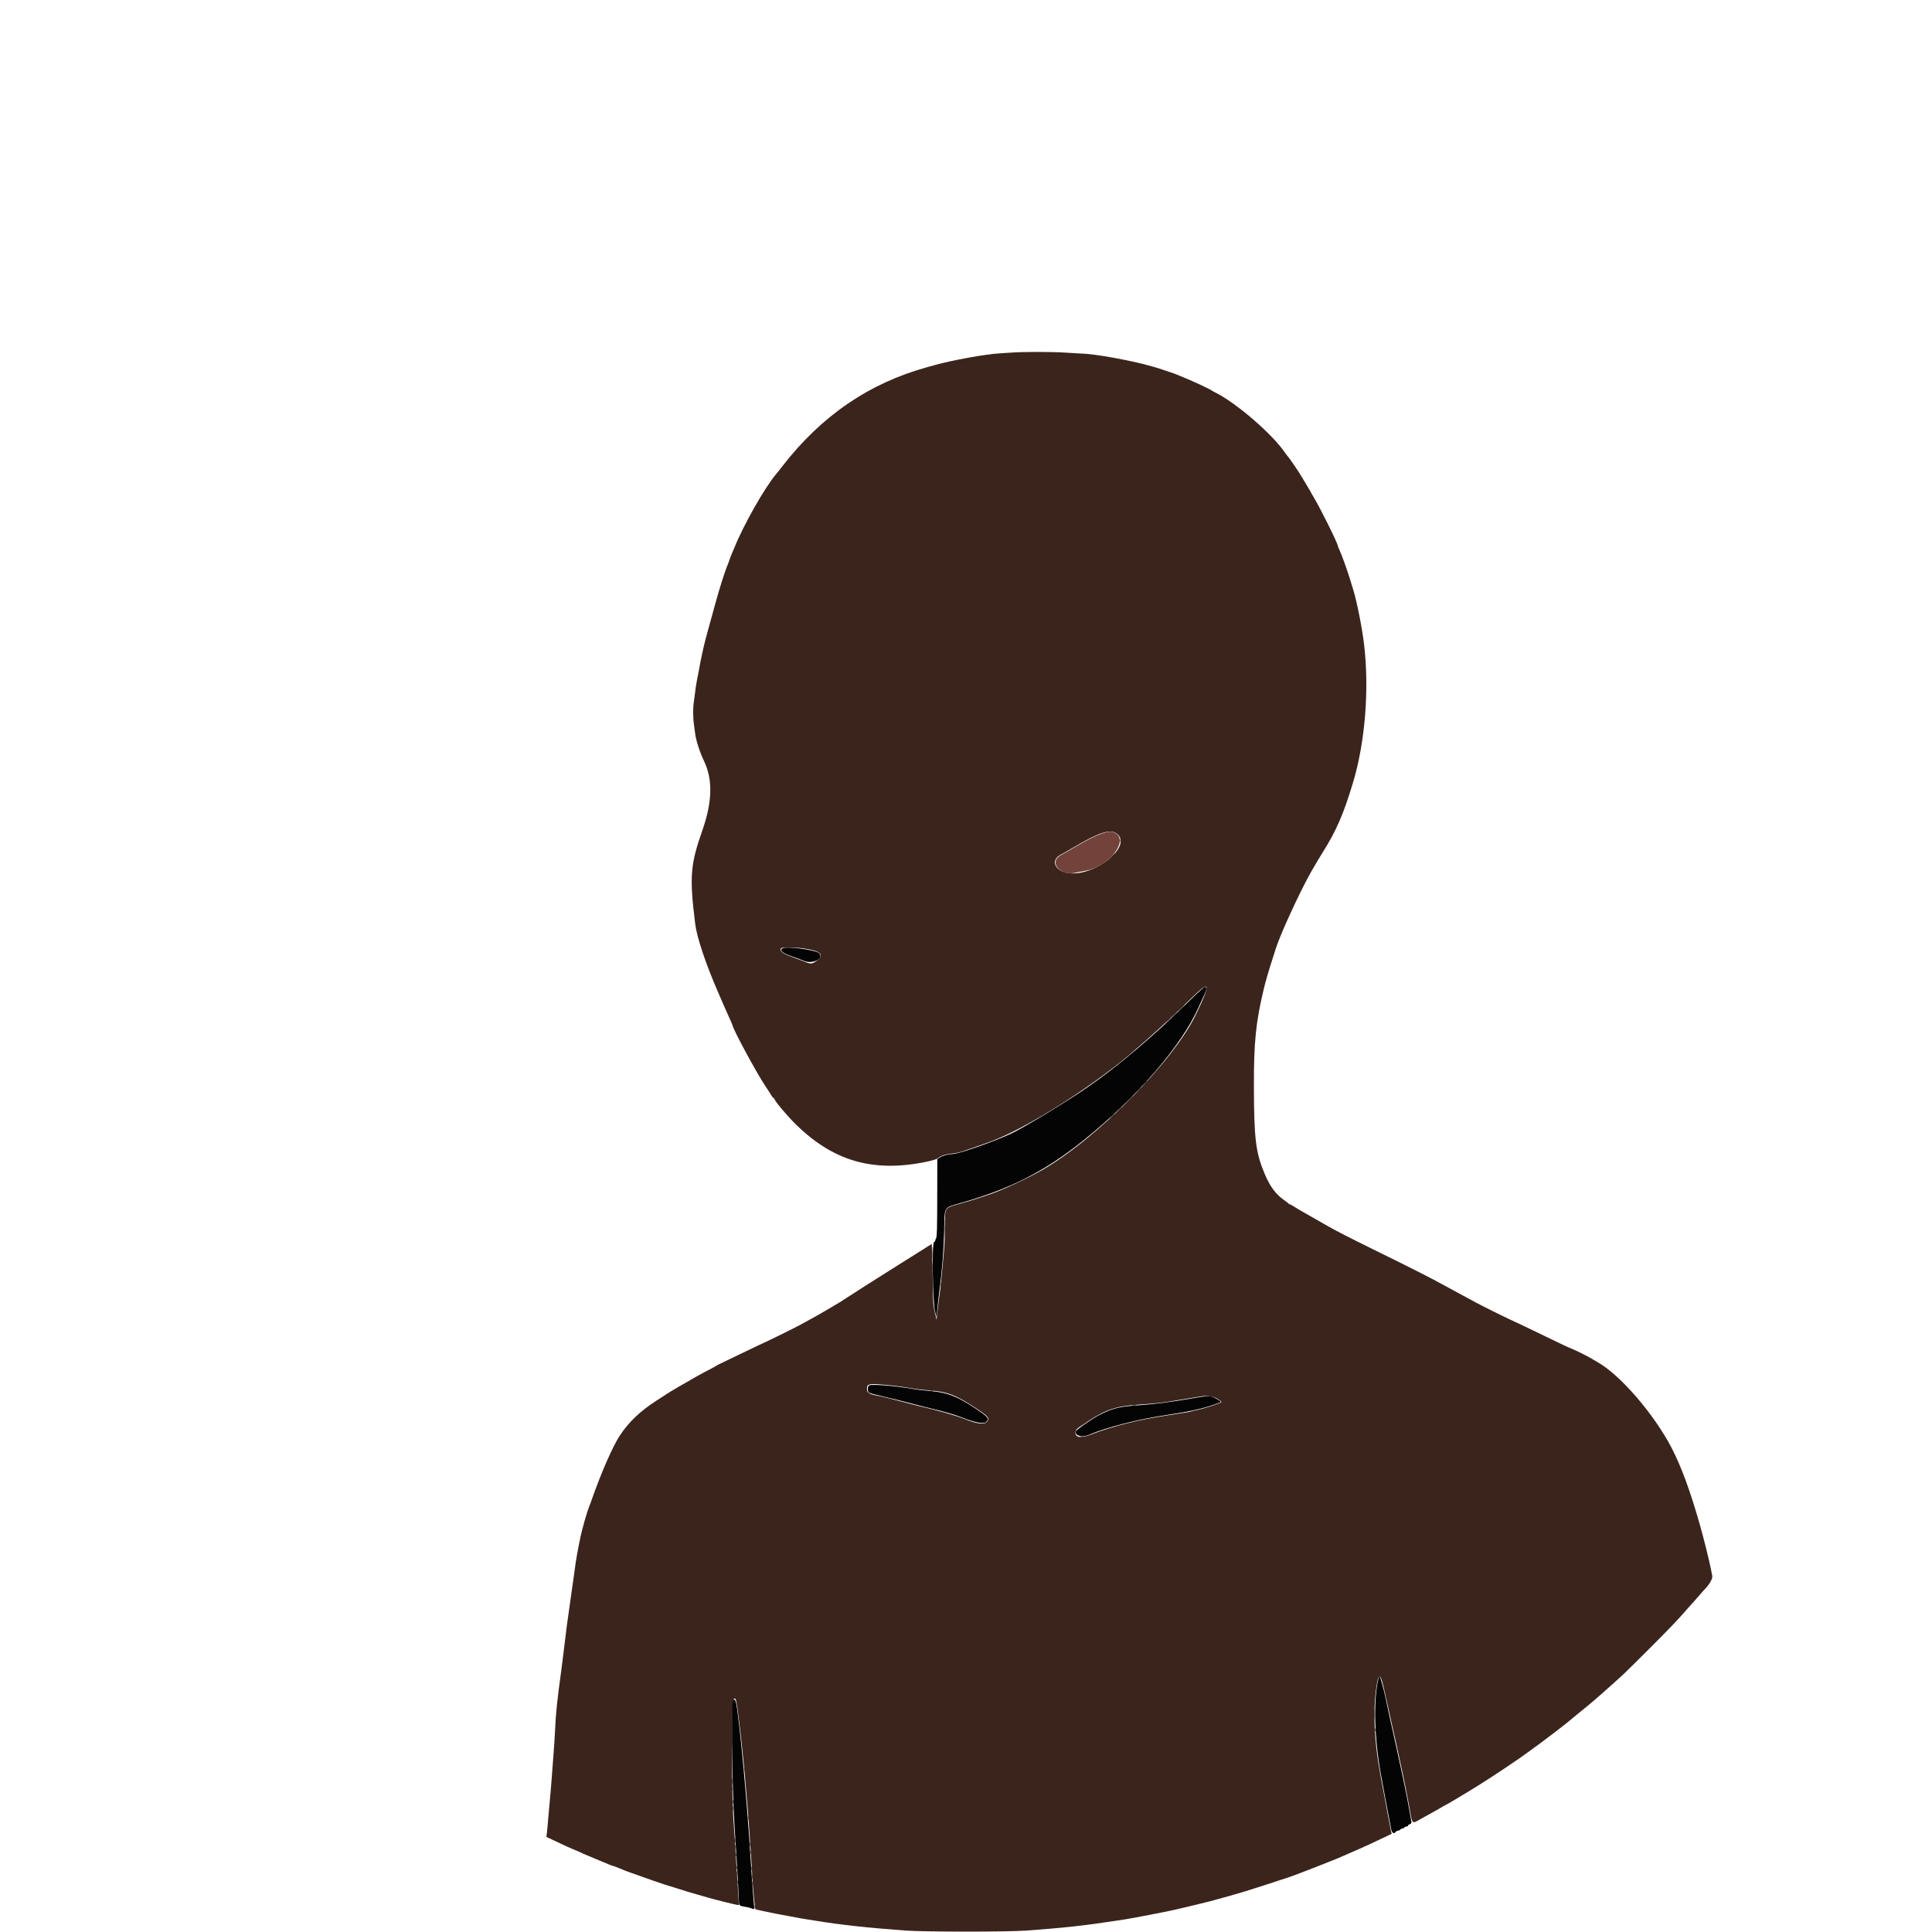
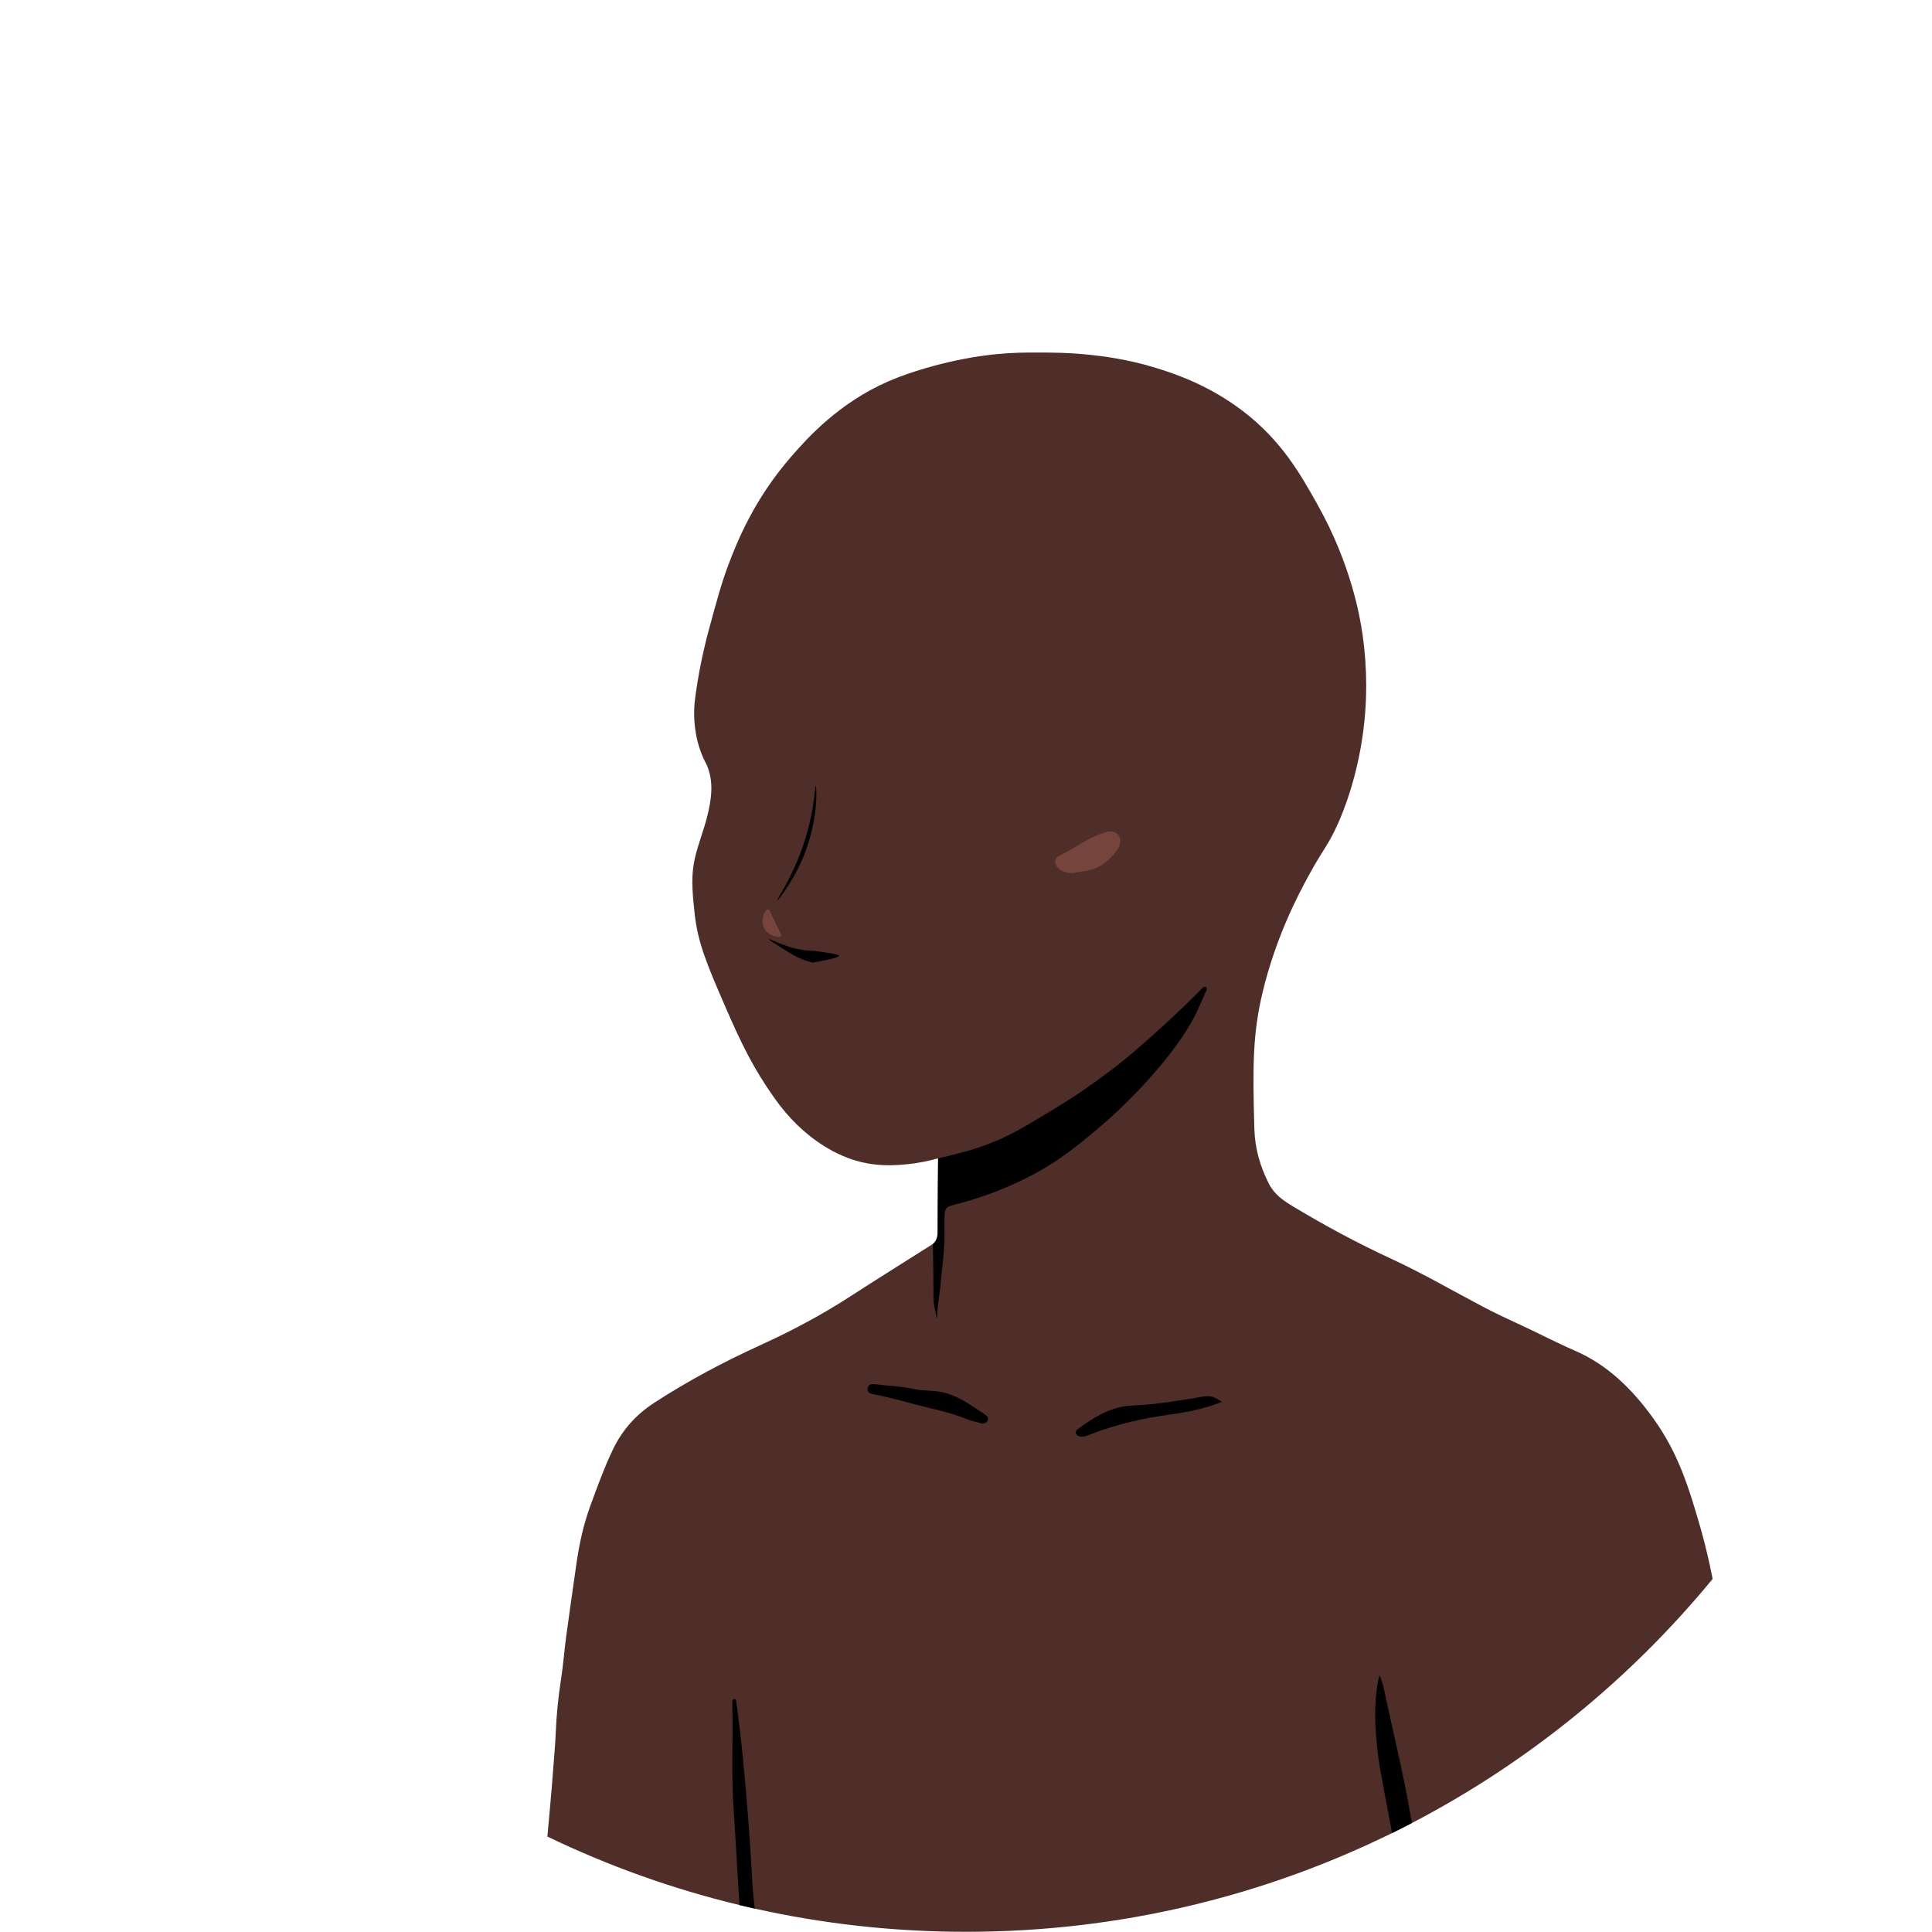
- <svg xmlns="http://www.w3.org/2000/svg" id="svg" version="1.1" viewBox="0, 0, 400,400">
-   <g id="svgg">
-     <path id="path0" d="M209.250 73.009 C 208.333 73.078,207.283 73.149,206.917 73.166 C 204.242 73.293,197.112 74.578,193.583 75.571 C 193.125 75.700,192.412 75.898,192.000 76.012 C 179.966 79.319,170.120 86.044,162.001 96.501 C 161.681 96.913,161.361 97.325,161.290 97.417 C 161.219 97.508,160.972 97.808,160.741 98.083 C 158.264 101.042,153.919 108.709,152.004 113.500 C 151.803 114.004,151.568 114.549,151.483 114.710 C 151.398 114.872,151.213 115.359,151.072 115.794 C 150.932 116.228,150.748 116.733,150.664 116.917 C 150.190 117.950,148.924 121.917,148.163 124.750 C 148.089 125.025,147.902 125.700,147.747 126.250 C 147.395 127.494,147.344 127.679,146.507 130.750 C 146.133 132.125,145.755 133.587,145.669 134.000 C 145.583 134.412,145.394 135.275,145.250 135.917 C 145.105 136.558,144.922 137.496,144.843 138.000 C 144.763 138.504,144.622 139.254,144.530 139.667 C 144.295 140.710,143.982 142.605,143.895 143.500 C 143.856 143.912,143.751 144.700,143.663 145.250 C 143.454 146.555,143.462 148.622,143.683 150.083 C 143.779 150.725,143.887 151.516,143.923 151.842 C 144.073 153.225,144.877 155.726,145.768 157.583 C 147.598 161.399,147.486 166.016,145.419 171.917 C 142.916 179.061,142.729 181.487,143.929 191.250 C 144.277 194.079,146.081 199.472,148.668 205.417 C 148.828 205.783,149.280 206.833,149.673 207.750 C 150.066 208.667,150.676 210.040,151.027 210.801 C 151.379 211.563,151.667 212.224,151.667 212.270 C 151.667 212.937,156.603 222.089,158.459 224.862 C 159.077 225.786,159.681 226.720,159.801 226.938 C 159.920 227.155,160.089 227.333,160.176 227.333 C 160.262 227.333,160.333 227.407,160.333 227.497 C 160.333 227.879,162.706 230.731,164.571 232.590 C 172.343 240.341,180.628 242.790,191.583 240.577 C 192.826 240.326,193.892 240.017,194.083 239.854 C 194.713 239.316,195.752 238.964,197.083 238.840 C 198.408 238.715,199.063 238.513,204.750 236.471 C 211.510 234.044,223.107 226.963,232.250 219.680 C 232.892 219.169,233.454 218.713,233.500 218.666 C 233.546 218.619,234.071 218.170,234.667 217.667 C 238.095 214.775,243.117 210.160,247.139 206.208 C 250.550 202.856,250.655 203.683,247.622 210.000 C 242.926 219.779,226.914 235.929,215.500 242.398 C 212.762 243.950,208.001 246.176,205.476 247.084 C 203.570 247.770,201.058 248.572,199.167 249.099 C 195.409 250.146,195.667 249.798,195.667 253.829 C 195.666 255.718,195.534 258.243,195.325 260.333 C 195.137 262.212,194.921 264.462,194.844 265.333 C 194.768 266.204,194.619 267.479,194.513 268.167 C 194.407 268.854,194.226 270.279,194.111 271.333 L 193.902 273.250 193.533 271.667 C 193.231 270.372,193.160 269.537,193.143 267.083 C 193.131 265.433,193.075 262.611,193.019 260.811 L 192.917 257.539 189.917 259.430 C 186.411 261.641,184.801 262.653,184.237 263.000 C 182.842 263.859,175.640 268.450,175.120 268.812 C 174.774 269.053,174.361 269.326,174.203 269.419 C 174.046 269.512,173.543 269.812,173.087 270.085 C 172.630 270.359,172.129 270.658,171.972 270.750 C 169.313 272.308,169.017 272.476,166.000 274.120 C 164.157 275.124,159.494 277.415,156.583 278.746 C 156.308 278.871,154.771 279.608,153.167 280.382 C 151.563 281.157,149.800 282.005,149.250 282.268 C 148.700 282.531,148.212 282.788,148.167 282.840 C 148.121 282.892,147.596 283.184,147.000 283.489 C 145.231 284.394,143.659 285.273,140.333 287.216 C 138.821 288.100,138.688 288.183,136.000 289.927 C 132.512 292.189,130.276 294.309,128.359 297.169 C 126.878 299.378,124.358 305.150,122.393 310.833 C 122.250 311.246,122.038 311.808,121.920 312.083 C 121.567 312.912,120.571 316.414,120.190 318.167 C 119.746 320.212,119.180 323.357,119.072 324.387 C 119.031 324.770,118.927 325.533,118.840 326.083 C 118.753 326.633,118.596 327.721,118.492 328.500 C 118.215 330.560,118.181 330.806,118.003 332.000 C 117.513 335.287,117.153 338.024,116.754 341.500 C 116.612 342.738,116.382 344.575,116.242 345.583 C 115.342 352.106,115.072 354.707,114.910 358.417 C 114.862 359.517,114.715 361.767,114.584 363.417 C 114.454 365.067,114.265 367.542,114.165 368.917 C 114.065 370.292,113.906 372.129,113.813 373.000 C 113.720 373.871,113.579 375.446,113.500 376.500 C 113.421 377.554,113.304 378.843,113.240 379.363 L 113.124 380.309 114.520 380.972 C 116.789 382.049,118.502 382.833,118.582 382.833 C 118.660 382.833,120.381 383.591,120.840 383.827 C 120.982 383.900,122.144 384.389,123.424 384.913 C 124.703 385.438,125.986 385.972,126.275 386.100 C 126.564 386.228,126.875 386.333,126.966 386.333 C 127.057 386.333,127.683 386.569,128.358 386.856 C 129.032 387.143,129.771 387.439,130.000 387.513 C 130.229 387.587,131.054 387.880,131.833 388.164 C 134.049 388.973,137.033 390.009,137.583 390.161 C 137.858 390.236,138.946 390.575,140.000 390.913 C 142.485 391.709,142.643 391.757,144.417 392.252 C 145.242 392.483,146.142 392.742,146.417 392.829 C 147.650 393.216,152.883 394.506,152.949 394.440 C 152.990 394.399,152.909 392.765,152.768 390.808 C 152.628 388.851,152.434 385.787,152.338 384.000 C 152.241 382.212,152.033 379.100,151.876 377.083 C 151.441 371.506,151.444 352.041,151.880 351.769 C 152.394 351.447,152.415 351.532,153.066 356.667 C 153.200 357.721,153.394 359.408,153.497 360.417 C 153.600 361.425,153.789 363.225,153.916 364.417 C 154.044 365.608,154.233 367.671,154.335 369.000 C 154.437 370.329,154.592 372.129,154.679 373.000 C 154.766 373.871,154.914 375.708,155.009 377.083 C 155.103 378.458,155.289 381.158,155.422 383.083 C 155.555 385.008,155.705 387.483,155.756 388.583 C 155.840 390.385,156.304 395.187,156.405 395.292 C 156.460 395.350,159.275 395.954,160.917 396.261 C 161.650 396.398,162.813 396.616,163.500 396.746 C 165.795 397.179,166.578 397.318,167.250 397.412 C 167.617 397.464,168.329 397.575,168.833 397.659 C 173.733 398.479,179.755 399.139,187.500 399.704 C 191.435 399.991,208.552 399.992,212.500 399.705 C 220.275 399.140,224.695 398.653,231.250 397.639 C 231.892 397.540,232.604 397.431,232.833 397.398 C 234.262 397.188,241.431 395.807,243.167 395.407 C 245.766 394.809,249.845 393.830,250.417 393.666 C 250.692 393.587,251.217 393.445,251.583 393.349 C 253.090 392.957,255.922 392.153,257.833 391.575 C 258.246 391.450,260.383 390.769,262.583 390.060 C 266.236 388.884,267.701 388.382,269.333 387.746 C 269.654 387.621,271.379 386.950,273.167 386.256 C 274.954 385.561,276.642 384.892,276.917 384.767 C 277.192 384.643,277.979 384.299,278.667 384.002 C 281.019 382.986,281.417 382.812,281.917 382.583 C 282.192 382.457,282.979 382.096,283.667 381.781 C 284.354 381.466,285.640 380.863,286.525 380.441 L 288.133 379.674 287.988 379.045 C 287.909 378.699,287.647 377.367,287.408 376.083 C 287.168 374.800,286.791 372.775,286.568 371.583 C 286.346 370.392,286.057 368.854,285.926 368.167 C 284.442 360.370,284.165 353.509,285.126 348.375 C 285.516 346.286,285.885 346.671,286.600 349.917 C 286.742 350.558,286.961 351.533,287.088 352.083 C 287.214 352.633,287.513 353.983,287.752 355.083 C 287.990 356.183,288.300 357.571,288.439 358.167 C 288.775 359.599,289.169 361.399,290.102 365.750 C 290.239 366.392,290.420 367.217,290.503 367.583 C 290.585 367.950,290.774 368.887,290.922 369.667 C 291.070 370.446,291.257 371.383,291.339 371.750 C 291.421 372.117,291.606 373.092,291.750 373.917 C 292.451 377.923,292.227 377.684,294.214 376.555 C 294.967 376.127,296.056 375.526,296.633 375.219 C 297.211 374.912,297.978 374.474,298.338 374.247 C 298.699 374.019,299.027 373.833,299.069 373.833 C 299.197 373.833,303.619 371.193,306.333 369.496 C 309.277 367.655,314.776 363.968,316.333 362.792 C 316.563 362.618,317.162 362.178,317.667 361.813 C 318.171 361.449,318.760 361.023,318.975 360.867 C 319.759 360.299,323.924 357.115,324.167 356.897 C 324.304 356.774,325.392 355.879,326.583 354.907 C 327.775 353.936,328.938 352.984,329.167 352.792 C 330.038 352.060,331.754 350.579,331.833 350.489 C 331.879 350.438,332.629 349.767,333.500 348.999 C 335.996 346.798,336.453 346.359,341.406 341.413 C 345.618 337.207,347.668 335.059,349.351 333.087 C 349.662 332.722,350.067 332.272,350.251 332.087 C 350.435 331.902,351.034 331.225,351.582 330.583 C 352.130 329.942,352.617 329.379,352.665 329.333 C 353.838 328.198,354.628 326.872,354.502 326.250 C 354.428 325.883,354.317 325.321,354.256 325.000 C 353.913 323.209,352.676 318.246,351.889 315.500 C 349.907 308.588,348.118 303.720,346.164 299.918 C 342.496 292.782,335.292 284.457,330.603 281.934 C 330.409 281.830,330.063 281.624,329.833 281.477 C 329.106 281.009,326.787 279.822,325.750 279.386 C 324.201 278.735,323.614 278.460,319.890 276.650 C 316.451 274.977,314.755 274.169,312.333 273.049 C 310.875 272.374,306.825 270.353,305.500 269.639 C 302.794 268.180,301.635 267.552,298.743 265.977 C 295.546 264.237,292.991 262.945,283.667 258.353 C 279.020 256.065,276.885 254.966,274.833 253.808 C 272.959 252.751,270.893 251.570,270.648 251.418 C 270.500 251.325,270.064 251.077,269.679 250.866 C 269.294 250.655,268.575 250.224,268.081 249.908 C 267.587 249.592,267.110 249.333,267.022 249.333 C 266.933 249.333,266.836 249.277,266.806 249.208 C 266.775 249.140,266.375 248.824,265.917 248.508 C 264.136 247.277,262.949 245.679,261.820 242.992 C 259.980 238.612,259.636 235.809,259.608 225.000 C 259.583 215.755,260.000 211.647,261.670 204.667 C 261.987 203.341,262.679 200.952,263.335 198.917 C 263.720 197.725,264.093 196.563,264.164 196.333 C 265.070 193.425,269.082 184.711,271.458 180.490 C 271.966 179.588,273.304 177.342,273.836 176.500 C 276.655 172.034,278.206 168.456,280.160 161.917 C 282.667 153.522,283.525 142.537,282.397 133.250 C 281.988 129.878,280.875 124.295,280.176 122.111 C 280.083 121.821,279.768 120.796,279.475 119.833 C 278.889 117.907,277.832 114.978,277.325 113.877 C 277.146 113.488,277.000 113.119,277.000 113.057 C 277.000 112.534,273.220 104.926,271.921 102.833 C 271.722 102.513,271.505 102.138,271.440 102.000 C 271.374 101.862,271.229 101.598,271.118 101.413 C 271.007 101.228,270.693 100.703,270.419 100.247 C 270.145 99.790,269.845 99.285,269.752 99.124 C 268.970 97.766,266.863 94.670,266.492 94.333 C 266.442 94.287,266.221 93.987,266.002 93.667 C 263.411 89.873,256.021 83.479,251.747 81.333 C 251.290 81.104,250.879 80.876,250.833 80.826 C 250.657 80.635,247.160 78.998,245.333 78.252 C 244.279 77.822,243.267 77.408,243.083 77.332 C 242.900 77.256,242.600 77.155,242.417 77.106 C 242.233 77.058,241.633 76.859,241.083 76.664 C 240.533 76.470,239.971 76.279,239.833 76.241 C 239.696 76.202,239.171 76.050,238.667 75.902 C 234.454 74.663,226.646 73.242,223.833 73.203 C 223.604 73.200,222.218 73.116,220.753 73.015 C 217.822 72.815,211.856 72.812,209.250 73.009 M231.072 172.491 C 234.933 175.036,226.281 181.919,220.771 180.686 C 218.221 180.115,217.576 177.976,219.638 176.931 C 220.077 176.709,221.407 175.954,222.593 175.255 C 227.446 172.393,229.773 171.635,231.072 172.491 M166.250 196.340 C 170.013 196.877,170.821 197.662,168.981 198.994 C 168.136 199.607,167.805 199.620,166.553 199.091 C 166.020 198.865,164.886 198.442,164.034 198.150 C 162.018 197.460,161.241 196.815,161.778 196.278 C 161.946 196.110,164.927 196.151,166.250 196.340 M184.667 286.851 C 185.721 286.954,187.371 287.186,188.333 287.365 C 189.296 287.544,191.021 287.756,192.167 287.836 C 196.120 288.111,197.929 288.799,202.213 291.654 C 204.589 293.237,204.875 293.574,204.428 294.256 C 203.932 295.014,202.385 294.867,199.801 293.817 C 198.144 293.143,193.441 291.806,190.500 291.173 C 190.179 291.104,189.017 290.804,187.917 290.506 C 185.305 289.800,183.069 289.251,181.417 288.912 C 179.875 288.596,179.500 288.332,179.500 287.567 C 179.500 286.415,179.813 286.372,184.667 286.851 M252.143 289.667 C 252.920 290.146,252.997 290.239,252.735 290.385 C 252.166 290.704,249.150 291.657,247.883 291.918 C 247.184 292.063,246.567 292.209,246.512 292.243 C 246.411 292.305,244.581 292.607,241.333 293.097 C 235.686 293.949,230.243 295.323,225.920 296.988 C 224.653 297.476,223.462 297.637,223.067 297.372 C 222.397 296.925,222.536 296.079,223.370 295.533 C 223.608 295.378,224.437 294.823,225.213 294.300 C 228.761 291.911,231.098 291.123,235.500 290.831 C 238.359 290.642,240.508 290.429,242.000 290.186 C 242.596 290.090,244.246 289.824,245.667 289.595 C 247.088 289.367,248.438 289.146,248.667 289.103 C 249.840 288.886,251.244 289.113,252.143 289.667 " stroke="none" fill="#3B241C" fill-rule="evenodd" />
-     <path id="path1" d="M161.938 196.381 C 161.372 196.794,162.129 197.405,163.960 198.011 C 164.853 198.307,165.986 198.725,166.479 198.941 C 168.153 199.674,170.573 198.509,169.660 197.409 C 169.045 196.668,162.701 195.823,161.938 196.381 M246.640 206.846 C 238.800 214.551,231.713 220.572,225.084 225.161 C 220.761 228.153,211.961 233.487,209.333 234.709 C 205.775 236.363,198.674 238.855,197.330 238.921 C 196.205 238.976,195.250 239.227,194.570 239.645 L 194.057 239.961 194.045 247.959 C 194.037 254.242,193.987 256.043,193.815 256.354 C 193.695 256.572,193.612 256.806,193.631 256.874 C 193.650 256.942,193.535 257.079,193.375 257.179 C 192.919 257.463,193.101 269.644,193.588 271.500 L 193.916 272.750 194.033 271.333 C 194.097 270.554,194.266 269.017,194.409 267.917 C 195.080 262.739,195.389 258.989,195.483 254.879 C 195.605 249.550,195.250 250.117,199.176 248.984 C 209.413 246.031,216.427 242.435,224.317 236.096 C 235.371 227.214,244.630 216.510,248.159 208.535 C 248.594 207.553,249.155 206.316,249.407 205.785 C 249.868 204.811,249.878 204.333,249.437 204.333 C 249.305 204.333,248.046 205.464,246.640 206.846 M179.958 286.835 C 179.601 287.057,179.564 288.041,179.903 288.322 C 180.032 288.429,181.439 288.812,183.028 289.172 C 184.617 289.532,187.042 290.128,188.417 290.497 C 189.792 290.866,191.704 291.353,192.667 291.579 C 195.269 292.189,197.807 292.927,199.189 293.474 C 201.984 294.581,203.750 294.886,204.238 294.347 C 204.815 293.709,204.536 293.353,202.250 291.805 C 198.320 289.143,196.119 288.277,192.565 287.997 C 191.383 287.904,189.804 287.715,189.055 287.578 C 185.614 286.946,180.458 286.525,179.958 286.835 M247.333 289.435 C 242.437 290.289,238.858 290.746,235.075 291.001 C 231.884 291.216,230.265 291.628,227.808 292.853 C 226.284 293.612,222.865 295.972,222.746 296.347 C 222.462 297.240,224.028 297.656,225.438 297.061 C 229.235 295.458,235.703 293.817,241.750 292.922 C 246.236 292.259,248.918 291.663,251.533 290.750 C 253.024 290.229,252.995 290.274,252.138 289.779 C 250.649 288.919,250.399 288.901,247.333 289.435 M285.419 347.458 C 284.320 351.742,284.520 359.832,285.911 367.417 C 286.046 368.150,286.274 369.387,286.419 370.167 C 286.563 370.946,286.749 371.958,286.831 372.417 C 287.055 373.664,287.809 377.627,288.012 378.625 C 288.200 379.549,288.562 379.778,289.000 379.250 C 289.114 379.113,289.342 379.000,289.507 379.000 C 289.671 379.000,289.831 378.924,289.862 378.832 C 289.893 378.739,290.105 378.627,290.333 378.583 C 290.562 378.539,290.774 378.428,290.805 378.335 C 290.836 378.242,291.005 378.167,291.181 378.167 C 291.356 378.167,291.500 378.090,291.500 377.996 C 291.500 377.902,291.678 377.757,291.896 377.674 C 292.263 377.535,292.282 377.470,292.152 376.803 C 292.075 376.407,291.930 375.596,291.830 375.000 C 291.310 371.883,290.119 366.246,287.568 354.833 C 287.434 354.238,287.132 352.813,286.895 351.667 C 286.500 349.753,285.732 347.000,285.594 347.000 C 285.562 347.000,285.483 347.206,285.419 347.458 M151.763 351.979 C 151.362 352.628,151.585 370.848,152.082 378.083 C 152.393 382.606,153.000 393.040,153.000 393.859 C 153.000 394.500,153.164 394.620,154.250 394.775 C 154.525 394.814,154.825 394.871,154.917 394.902 C 155.008 394.933,155.158 394.976,155.250 394.999 C 155.342 395.021,155.585 395.104,155.792 395.183 C 156.241 395.353,156.228 395.641,155.922 392.181 C 155.787 390.661,155.560 387.429,155.416 385.000 C 154.735 373.490,152.971 354.702,152.355 352.398 C 152.225 351.913,151.932 351.705,151.763 351.979 " stroke="none" fill="#040404" fill-rule="evenodd" />
-     <path id="path2" d="M228.123 172.577 C 226.770 173.046,225.053 173.910,222.583 175.367 C 221.575 175.962,220.287 176.693,219.722 176.991 C 217.022 178.413,219.371 181.409,222.623 180.690 C 223.059 180.593,224.031 180.406,224.781 180.273 C 229.649 179.411,233.839 173.971,230.831 172.416 C 230.171 172.074,229.450 172.117,228.123 172.577 " stroke="none" fill="#73433B" fill-rule="evenodd" />
-     <path id="path3" d="M244.500 208.750 C 244.095 209.162,243.801 209.500,243.847 209.500 C 243.893 209.500,244.262 209.162,244.667 208.750 C 245.072 208.338,245.365 208.000,245.319 208.000 C 245.274 208.000,244.905 208.338,244.500 208.750 M241.740 211.375 L 241.250 211.917 241.792 211.427 C 242.297 210.971,242.410 210.833,242.281 210.833 C 242.252 210.833,242.009 211.077,241.740 211.375 M235.740 225.708 L 235.250 226.250 235.792 225.760 C 236.297 225.304,236.410 225.167,236.281 225.167 C 236.252 225.167,236.009 225.410,235.740 225.708 M231.573 229.875 L 231.083 230.417 231.625 229.927 C 232.130 229.471,232.243 229.333,232.115 229.333 C 232.086 229.333,231.842 229.577,231.573 229.875 M195.570 254.500 C 195.570 256.287,195.594 257.019,195.624 256.125 C 195.654 255.231,195.654 253.769,195.624 252.875 C 195.594 251.981,195.570 252.713,195.570 254.500 M193.055 262.250 C 193.055 262.892,193.086 263.134,193.122 262.788 C 193.158 262.442,193.157 261.917,193.120 261.621 C 193.083 261.325,193.054 261.608,193.055 262.250 M194.705 266.000 C 194.705 266.321,194.740 266.452,194.782 266.292 C 194.823 266.131,194.823 265.869,194.782 265.708 C 194.740 265.548,194.705 265.679,194.705 266.000 M192.627 287.951 C 192.834 287.991,193.134 287.990,193.294 287.948 C 193.453 287.906,193.283 287.874,192.917 287.875 C 192.550 287.877,192.420 287.911,192.627 287.951 M234.375 290.953 C 234.627 290.991,235.040 290.991,235.292 290.953 C 235.544 290.915,235.338 290.883,234.833 290.883 C 234.329 290.883,234.123 290.915,234.375 290.953 M284.564 355.000 C 284.564 356.146,284.591 356.615,284.623 356.042 C 284.656 355.469,284.656 354.531,284.623 353.958 C 284.591 353.385,284.564 353.854,284.564 355.000 M151.550 357.333 C 151.550 357.837,151.581 358.044,151.619 357.792 C 151.658 357.540,151.658 357.127,151.619 356.875 C 151.581 356.623,151.550 356.829,151.550 357.333 M154.039 366.333 C 154.039 366.654,154.073 366.785,154.115 366.625 C 154.157 366.465,154.157 366.202,154.115 366.042 C 154.073 365.881,154.039 366.012,154.039 366.333 M151.542 370.417 C 151.544 370.783,151.578 370.914,151.618 370.706 C 151.658 370.499,151.656 370.199,151.615 370.040 C 151.573 369.880,151.540 370.050,151.542 370.417 M151.714 374.417 C 151.716 374.875,151.748 375.043,151.786 374.789 C 151.825 374.536,151.824 374.161,151.784 373.956 C 151.744 373.751,151.713 373.958,151.714 374.417 M154.879 376.333 C 154.879 376.746,154.911 376.915,154.951 376.708 C 154.991 376.502,154.991 376.165,154.951 375.958 C 154.911 375.752,154.879 375.921,154.879 376.333 M152.209 382.417 C 152.211 382.783,152.245 382.914,152.285 382.706 C 152.324 382.499,152.323 382.199,152.281 382.040 C 152.239 381.880,152.207 382.050,152.209 382.417 M155.372 383.500 C 155.372 383.821,155.406 383.952,155.448 383.792 C 155.490 383.631,155.490 383.369,155.448 383.208 C 155.406 383.048,155.372 383.179,155.372 383.500 M152.548 387.917 C 152.549 388.375,152.581 388.543,152.620 388.289 C 152.658 388.036,152.657 387.661,152.617 387.456 C 152.578 387.251,152.546 387.458,152.548 387.917 M155.714 388.583 C 155.716 389.042,155.748 389.209,155.786 388.956 C 155.825 388.703,155.824 388.328,155.784 388.123 C 155.744 387.918,155.713 388.125,155.714 388.583 M156.205 394.833 C 156.205 395.154,156.240 395.285,156.282 395.125 C 156.323 394.965,156.323 394.702,156.282 394.542 C 156.240 394.381,156.205 394.512,156.205 394.833 " stroke="none" fill="#2D1C17" fill-rule="evenodd" />
-     <path id="path4" d="M243.000 210.250 C 242.595 210.662,242.301 211.000,242.347 211.000 C 242.393 211.000,242.762 210.662,243.167 210.250 C 243.572 209.838,243.865 209.500,243.819 209.500 C 243.774 209.500,243.405 209.838,243.000 210.250 M236.906 224.375 L 236.417 224.917 236.958 224.427 C 237.463 223.971,237.577 223.833,237.448 223.833 C 237.419 223.833,237.175 224.077,236.906 224.375 M233.577 227.875 L 232.750 228.750 233.625 227.923 C 234.106 227.468,234.500 227.074,234.500 227.048 C 234.500 226.924,234.346 227.062,233.577 227.875 M230.073 231.208 L 229.583 231.750 230.125 231.260 C 230.630 230.804,230.743 230.667,230.615 230.667 C 230.586 230.667,230.342 230.910,230.073 231.208 M194.065 247.333 C 194.065 248.571,194.092 249.077,194.124 248.458 C 194.156 247.840,194.156 246.827,194.124 246.208 C 194.092 245.590,194.065 246.096,194.065 247.333 M193.063 259.333 C 193.063 260.387,193.090 260.819,193.123 260.292 C 193.156 259.765,193.156 258.902,193.123 258.375 C 193.090 257.848,193.063 258.279,193.063 259.333 M223.625 297.451 C 223.831 297.491,224.169 297.491,224.375 297.451 C 224.581 297.411,224.412 297.379,224.000 297.379 C 223.588 297.379,223.419 297.411,223.625 297.451 M151.560 355.000 C 151.560 355.871,151.588 356.227,151.623 355.792 C 151.657 355.356,151.657 354.644,151.623 354.208 C 151.588 353.773,151.560 354.129,151.560 355.000 M284.705 358.167 C 284.705 358.488,284.740 358.619,284.782 358.458 C 284.823 358.298,284.823 358.035,284.782 357.875 C 284.740 357.715,284.705 357.846,284.705 358.167 M151.566 360.500 C 151.566 361.829,151.592 362.373,151.624 361.708 C 151.655 361.044,151.655 359.956,151.624 359.292 C 151.592 358.627,151.566 359.171,151.566 360.500 M151.553 368.833 C 151.553 369.429,151.584 369.673,151.621 369.375 C 151.658 369.077,151.658 368.590,151.621 368.292 C 151.584 367.994,151.553 368.238,151.553 368.833 M151.709 373.083 C 151.711 373.450,151.745 373.580,151.785 373.373 C 151.824 373.166,151.823 372.866,151.781 372.706 C 151.739 372.547,151.707 372.717,151.709 373.083 M152.214 381.083 C 152.216 381.542,152.248 381.709,152.286 381.456 C 152.325 381.203,152.324 380.828,152.284 380.623 C 152.244 380.418,152.213 380.625,152.214 381.083 M155.212 381.833 C 155.212 382.246,155.245 382.415,155.284 382.208 C 155.324 382.002,155.324 381.665,155.284 381.458 C 155.245 381.252,155.212 381.421,155.212 381.833 M152.372 384.000 C 152.372 384.321,152.406 384.452,152.448 384.292 C 152.490 384.131,152.490 383.869,152.448 383.708 C 152.406 383.548,152.372 383.679,152.372 384.000 M152.539 386.667 C 152.539 386.988,152.573 387.119,152.615 386.958 C 152.657 386.798,152.657 386.535,152.615 386.375 C 152.573 386.215,152.539 386.346,152.539 386.667 M155.539 386.833 C 155.539 387.154,155.573 387.285,155.615 387.125 C 155.657 386.965,155.657 386.702,155.615 386.542 C 155.573 386.381,155.539 386.512,155.539 386.833 M152.705 389.667 C 152.705 389.988,152.740 390.119,152.782 389.958 C 152.823 389.798,152.823 389.535,152.782 389.375 C 152.740 389.215,152.705 389.346,152.705 389.667 M155.712 390.000 C 155.712 390.412,155.745 390.581,155.784 390.375 C 155.824 390.169,155.824 389.831,155.784 389.625 C 155.745 389.419,155.712 389.587,155.712 390.000 " stroke="none" fill="#1E120E" fill-rule="evenodd" />
-     <path id="path5" d="M231.875 174.083 C 231.877 174.450,231.911 174.580,231.951 174.373 C 231.991 174.166,231.990 173.866,231.948 173.706 C 231.906 173.547,231.874 173.717,231.875 174.083 M229.828 177.625 L 228.917 178.583 229.875 177.672 C 230.402 177.171,230.833 176.740,230.833 176.714 C 230.833 176.590,230.674 176.735,229.828 177.625 " stroke="none" fill="#542C2C" fill-rule="evenodd" />
+ <svg xmlns="http://www.w3.org/2000/svg" id="Base_copy" viewBox="0 0 500 500">
+   <defs>
+     <style>.cls-1{fill:#4F2E29;}.cls-2{fill:#75443D;}</style>
+   </defs>
+   <path class="cls-1" d="m442.93,407.17c-1.14-5.82-2.78-11.54-2.78-11.54-3.17-11.01-5.86-19.65-12.36-28.67-5.38-7.45-11.73-13.75-20.3-17.45-4.98-2.15-9.77-4.71-14.7-6.96-3.03-1.39-6.05-2.81-9-4.37-7.91-4.17-15.64-8.67-23.78-12.43-8.64-4-17.04-8.51-25.22-13.43-2.55-1.53-4.93-3.12-6.37-5.91-2.3-4.48-3.65-9.23-3.79-14.21-.47-16.46-.41-24.7,2.09-35.22,3.48-14.61,9.33-25.55,11.98-30.42,3.85-7.07,4.98-7.59,7.67-13.65,1.08-2.45,5.33-12.35,6.74-26.29.48-4.71.92-12.76-.51-22.58-.63-4.32-2.92-17.95-11.63-33.45-4.44-7.92-9.29-16.54-19.29-24.19-9.14-6.98-18.34-9.9-22.58-11.2-7.58-2.34-14.19-3.07-17.02-3.37-5.49-.59-10.04-.59-13.32-.59-3.48-.01-6.69,0-10.95.42-1.58.15-6.31.66-12.47,2.1-1.86.44-8.97,2.13-15.34,4.89-12.94,5.6-21.19,14.87-25.19,19.47-9.71,11.13-14.01,22.07-16.18,27.72-1.82,4.76-2.99,9.07-5.33,17.69-.34,1.26-2.12,7.92-3.26,16.1-.24,1.71-.35,2.75-.38,4-.05,1.71-.13,6.92,2.31,12.43.67,1.52.88,1.58,1.31,2.85,1.02,2.99.86,5.62.72,7.06-.6,5.86-2.84,10.89-3.92,15.11-1.37,5.31-.93,9.44-.32,15.26.8,7.57,3.15,13.11,7.81,23.88,4.38,10.12,7.44,16.33,12.94,24.08,3.51,4.96,7.69,9.13,12.88,12.37,2.15,1.33,6.36,3.76,12.28,4.6,3.63.51,6.73.25,8.71.07,3.42-.31,6.28-.96,8.39-1.57-.02,2.29-.04,4.57-.06,6.85,0,.68,0,1.36-.01,2.04-.03,3.33-.05,6.65-.04,9.98,0,.13,0,.25,0,.37,0,.06,0,.13-.01.19-.01.29-.04.57-.1.83,0,.02,0,.05,0,.08-.01.01-.01.02-.02.04-.02.09-.04.17-.07.25-.02.07-.04.14-.07.21,0,.01,0,.02-.01.03-.01.04-.03.09-.05.14-.01.02-.02.04-.03.07h-.01s-.03.08-.05.11c-.04.07-.08.15-.14.24-.17.26-.39.51-.67.74-7.23,4.58-14.49,9.11-21.67,13.75-7.3,4.72-14.96,8.77-22.84,12.37-9.55,4.35-18.78,9.24-27.58,14.96-4.65,3.02-8.23,6.96-10.66,11.99-2.31,4.81-4.12,9.81-5.94,14.81-1.8,4.93-2.88,10.03-3.61,15.21-.86,6.1-1.76,12.19-2.58,18.3-.49,3.66-.76,7.36-1.32,11.01-.73,4.69-1.22,9.42-1.41,14.14-.14,3.38-.22,3.43-.56,8.15-.3,4.09-.59,7.53-1.02,12.33-.18,2.05-.38,4.18-.58,6.34,15.73,7.58,32.38,13.56,49.73,17.73,1.32.32,2.64.62,3.96.92,17.6,3.93,35.9,6,54.69,6,39.58,0,77-9.2,110.26-25.57,1.73-.85,3.45-1.72,5.16-2.61,30.01-15.65,56.44-37.21,77.76-63.13-.09-.51-.18-1-.27-1.47Z" />
+   <g>
+     <path class="cls-2" d="m197.7,240.1c1,2.07,3.96,2.76,4.44,2.16.2-.25-.09-.67-.98-2.45-1.83-3.63-1.93-4.5-2.4-4.48-.82.03-2.04,2.74-1.06,4.77Z" />
+     <g id="Cheek_highlight">
+       <path class="cls-2" d="m277.52,225.99c-1.3-.08-2.47-.34-3.43-1.13-1.31-1.08-1.45-2.65.04-3.37,4.02-1.95,7.58-4.82,11.93-6.09,1.72-.5,2.91-.09,3.58,1.03.59.97.3,2.47-.64,3.73-2.26,3.01-5.09,5.03-8.96,5.37-.87.08-1.72.32-2.51.47Z" />
+     </g>
+   </g>
+   <g id="Ear_copy">
+     <path d="m203.77,246.26c1.3.77,2.17,1.29,3.34,1.79.76.33,1.86.74,3.26,1.07,5.63-.99,6.79-1.51,6.77-1.8-.02-.24-.99-.41-2.93-.73-2.07-.35-3.47-.5-3.47-.5-1.55-.03-3.96-.22-6.73-1.13-3.01-.99-5.02-2.08-5.1-1.93-.05.09.86.68,2.67,1.84,1.02.66,1.54.99,2.2,1.39Z" />
+     <path d="m206.21,223.11c4.67-10.97,4.62-19.76,4.89-19.73.28.03.81,9.04-3.42,18.91-2.65,6.17-6.34,10.79-6.52,10.68-.16-.1,2.59-4.08,5.05-9.86Z" />
+     <path d="m242.77,299.77c1.28-.27,3.07-.67,5.18-1.26,1.92-.54,8.72-1.97,17.34-7.03,5.16-3.03,10.32-6.06,15.25-9.46,4.69-3.23,9.23-6.64,13.55-10.37,5.61-4.85,11.07-9.86,16.29-15.13.5-.5.9-1.23,1.76-1.11.44.59.05.99-.14,1.38-.43.89-1.98,4.61-2.83,6.23-6.77,13-22.18,26.59-22.18,26.59-10.1,8.9-15.55,12.36-21.75,15.45-5.79,2.89-11.87,5.09-18.14,6.7-2.35.6-2.6.92-2.66,3.28-.03,1.33-.03,2.67,0,4,.08,4.37-.62,8.68-.98,13.01-.26,3.11-.96,6.18-.94,9.35-.34-1.83-.96-3.56-.95-5.46.02-4.66-.08-9.32-.14-13.98,1.04-.87,1.25-1.99,1.25-3.31,0-6.29.07-12.58.11-18.86Z" />
+     <path d="m365.44,471.77c-1.71.89-3.43,1.76-5.16,2.61-1.12-5.82-2.23-11.65-3.07-16.37-.25-1.38-.67-4.03-.98-7.6-.47-5.4-.62-10.91.75-16.91,1.14,2.57,1.41,4.8,1.89,6.93,2.63,11.76,4.57,20.44,5.38,24.95.34,1.91.73,4.04,1.19,6.39Z" />
+     <path d="m195.33,493.95c-1.32-.3-2.64-.6-3.96-.92-.04-.78-.08-1.57-.13-2.36-.5-7.17-.79-14.37-1.33-21.53-.72-9.5-.14-18.99-.4-28.47-.01-.35-.01-.77.44-.91.15-.04.26-.03.34.02.18.1.22.35.23.44,2.67,18.61,4.12,45.72,4.12,45.72.1,1.98.3,4.7.69,8.01Z" />
+     <path d="m316.19,362.81c-4.59,1.81-8.88,2.65-13.18,3.24-6.99.95-13.8,2.49-20.4,4.99-.96.36-1.92.88-3.01.75-.51-.06-.93-.31-1.12-.77-.21-.51.08-.91.49-1.21,4.24-3.09,8.5-5.82,14.1-6.05,6.23-.26,12.41-1.34,18.57-2.38,1.65-.28,2.89.26,4.55,1.43Z" />
+     <path d="m226.41,358.24c3.39.39,6.83.52,10.14,1.24,2.26.5,4.52.32,6.77.72,4.52.81,7.95,3.47,11.57,5.87.53.35,1.11.87.63,1.66-.41.67-1.12.8-1.77.59-1.26-.41-2.57-.62-3.81-1.14-3.07-1.27-6.3-2.06-9.54-2.83-4.8-1.14-9.5-2.63-14.36-3.52-.69-.13-1.61-.43-1.52-1.42.1-1.09.97-1.28,1.89-1.19Z" />
  </g>
</svg>
